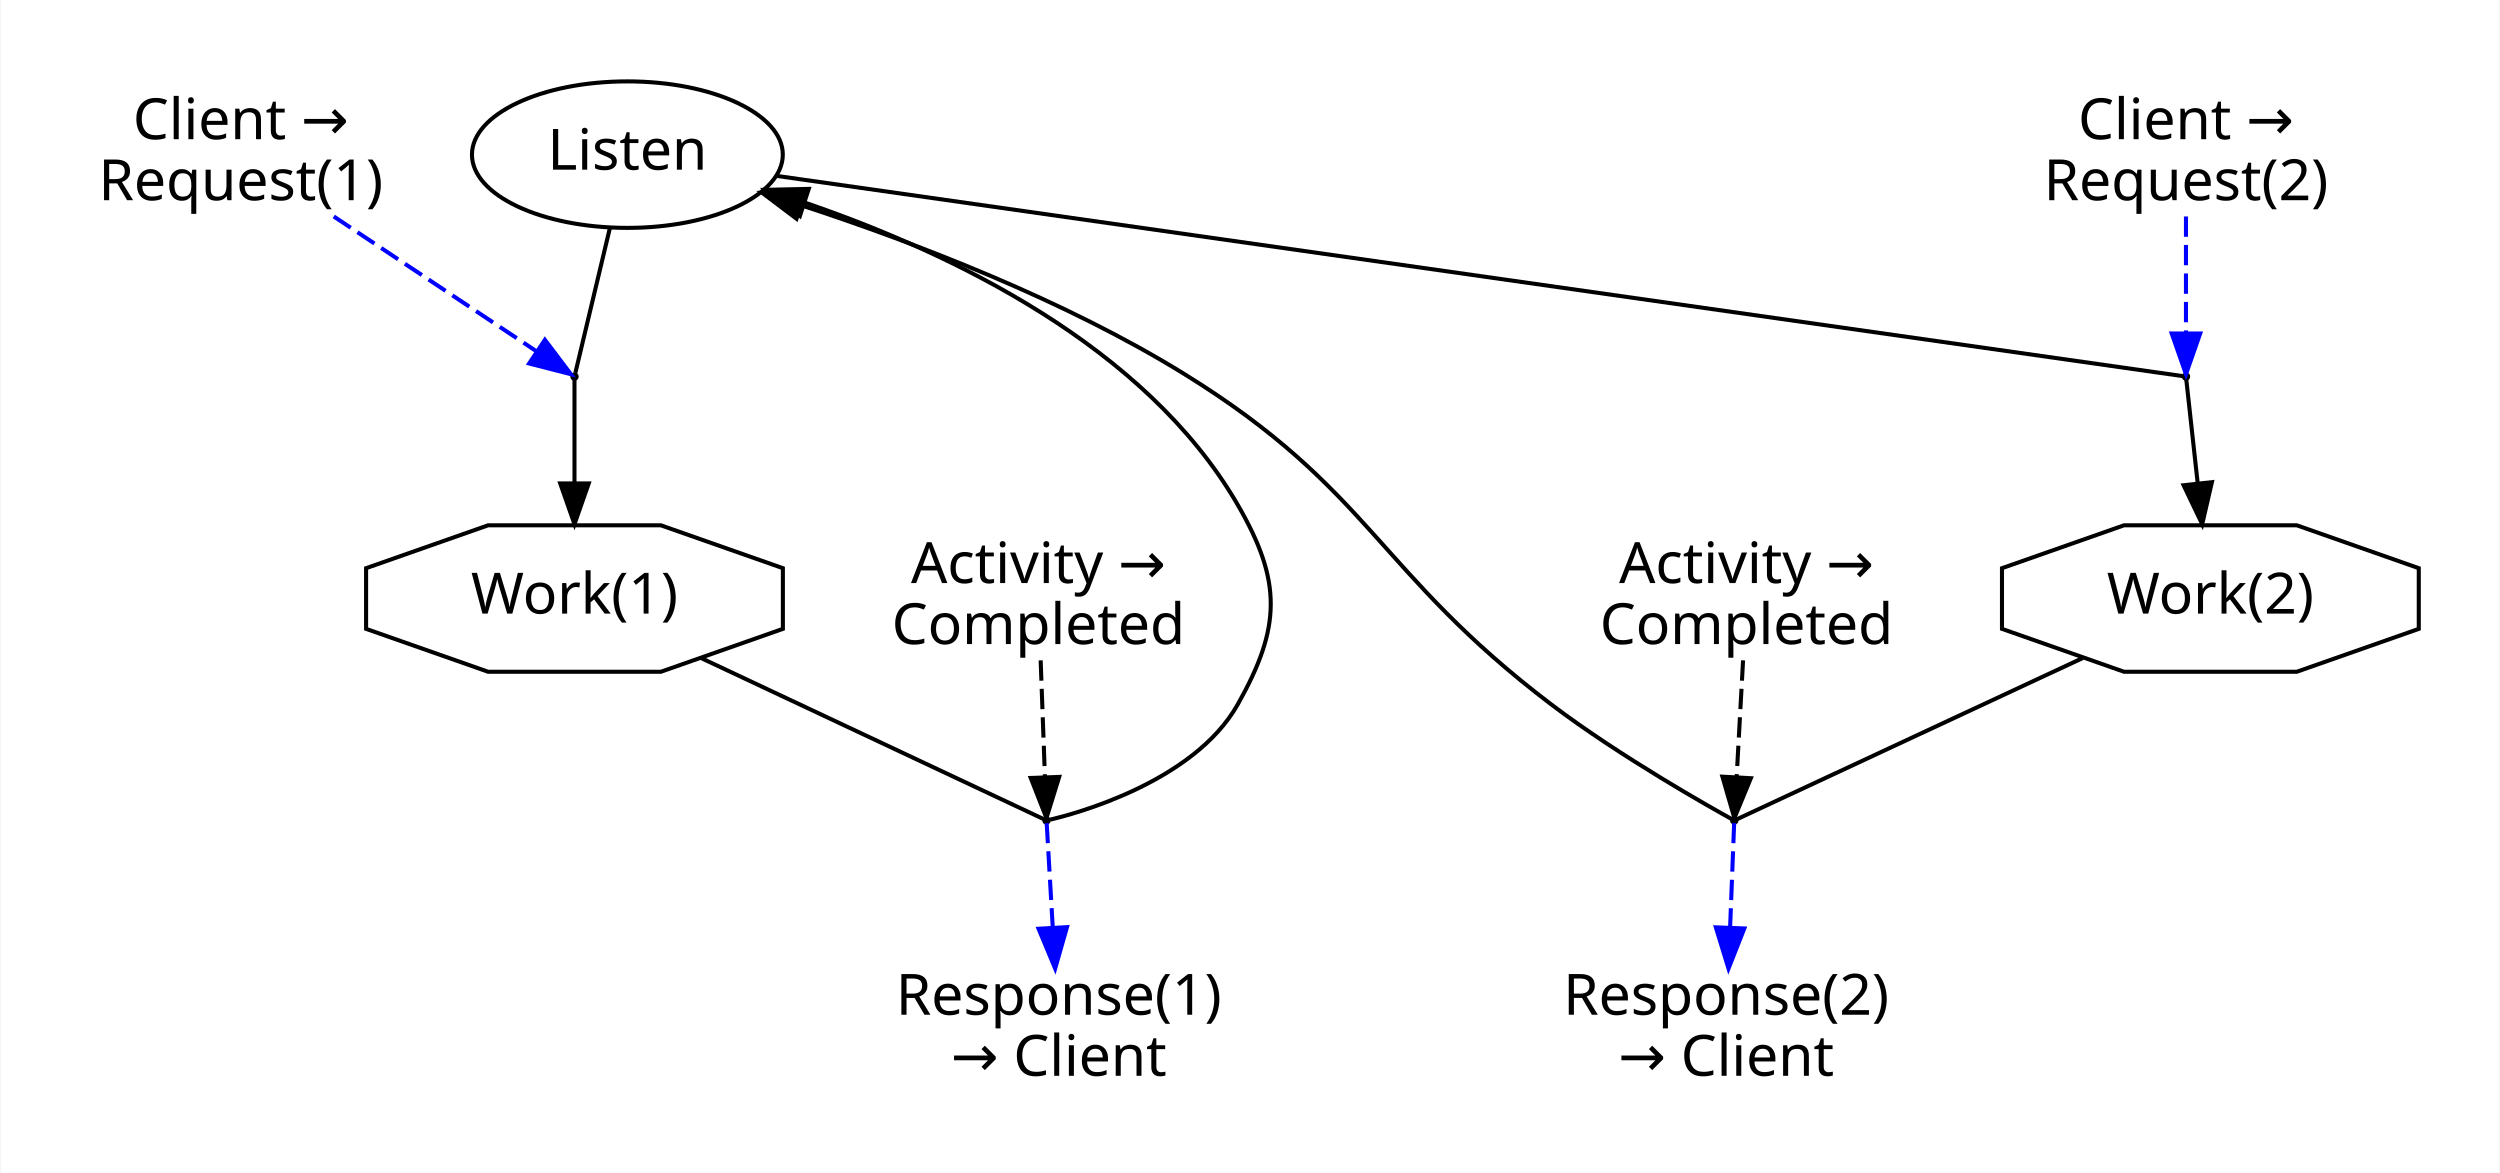
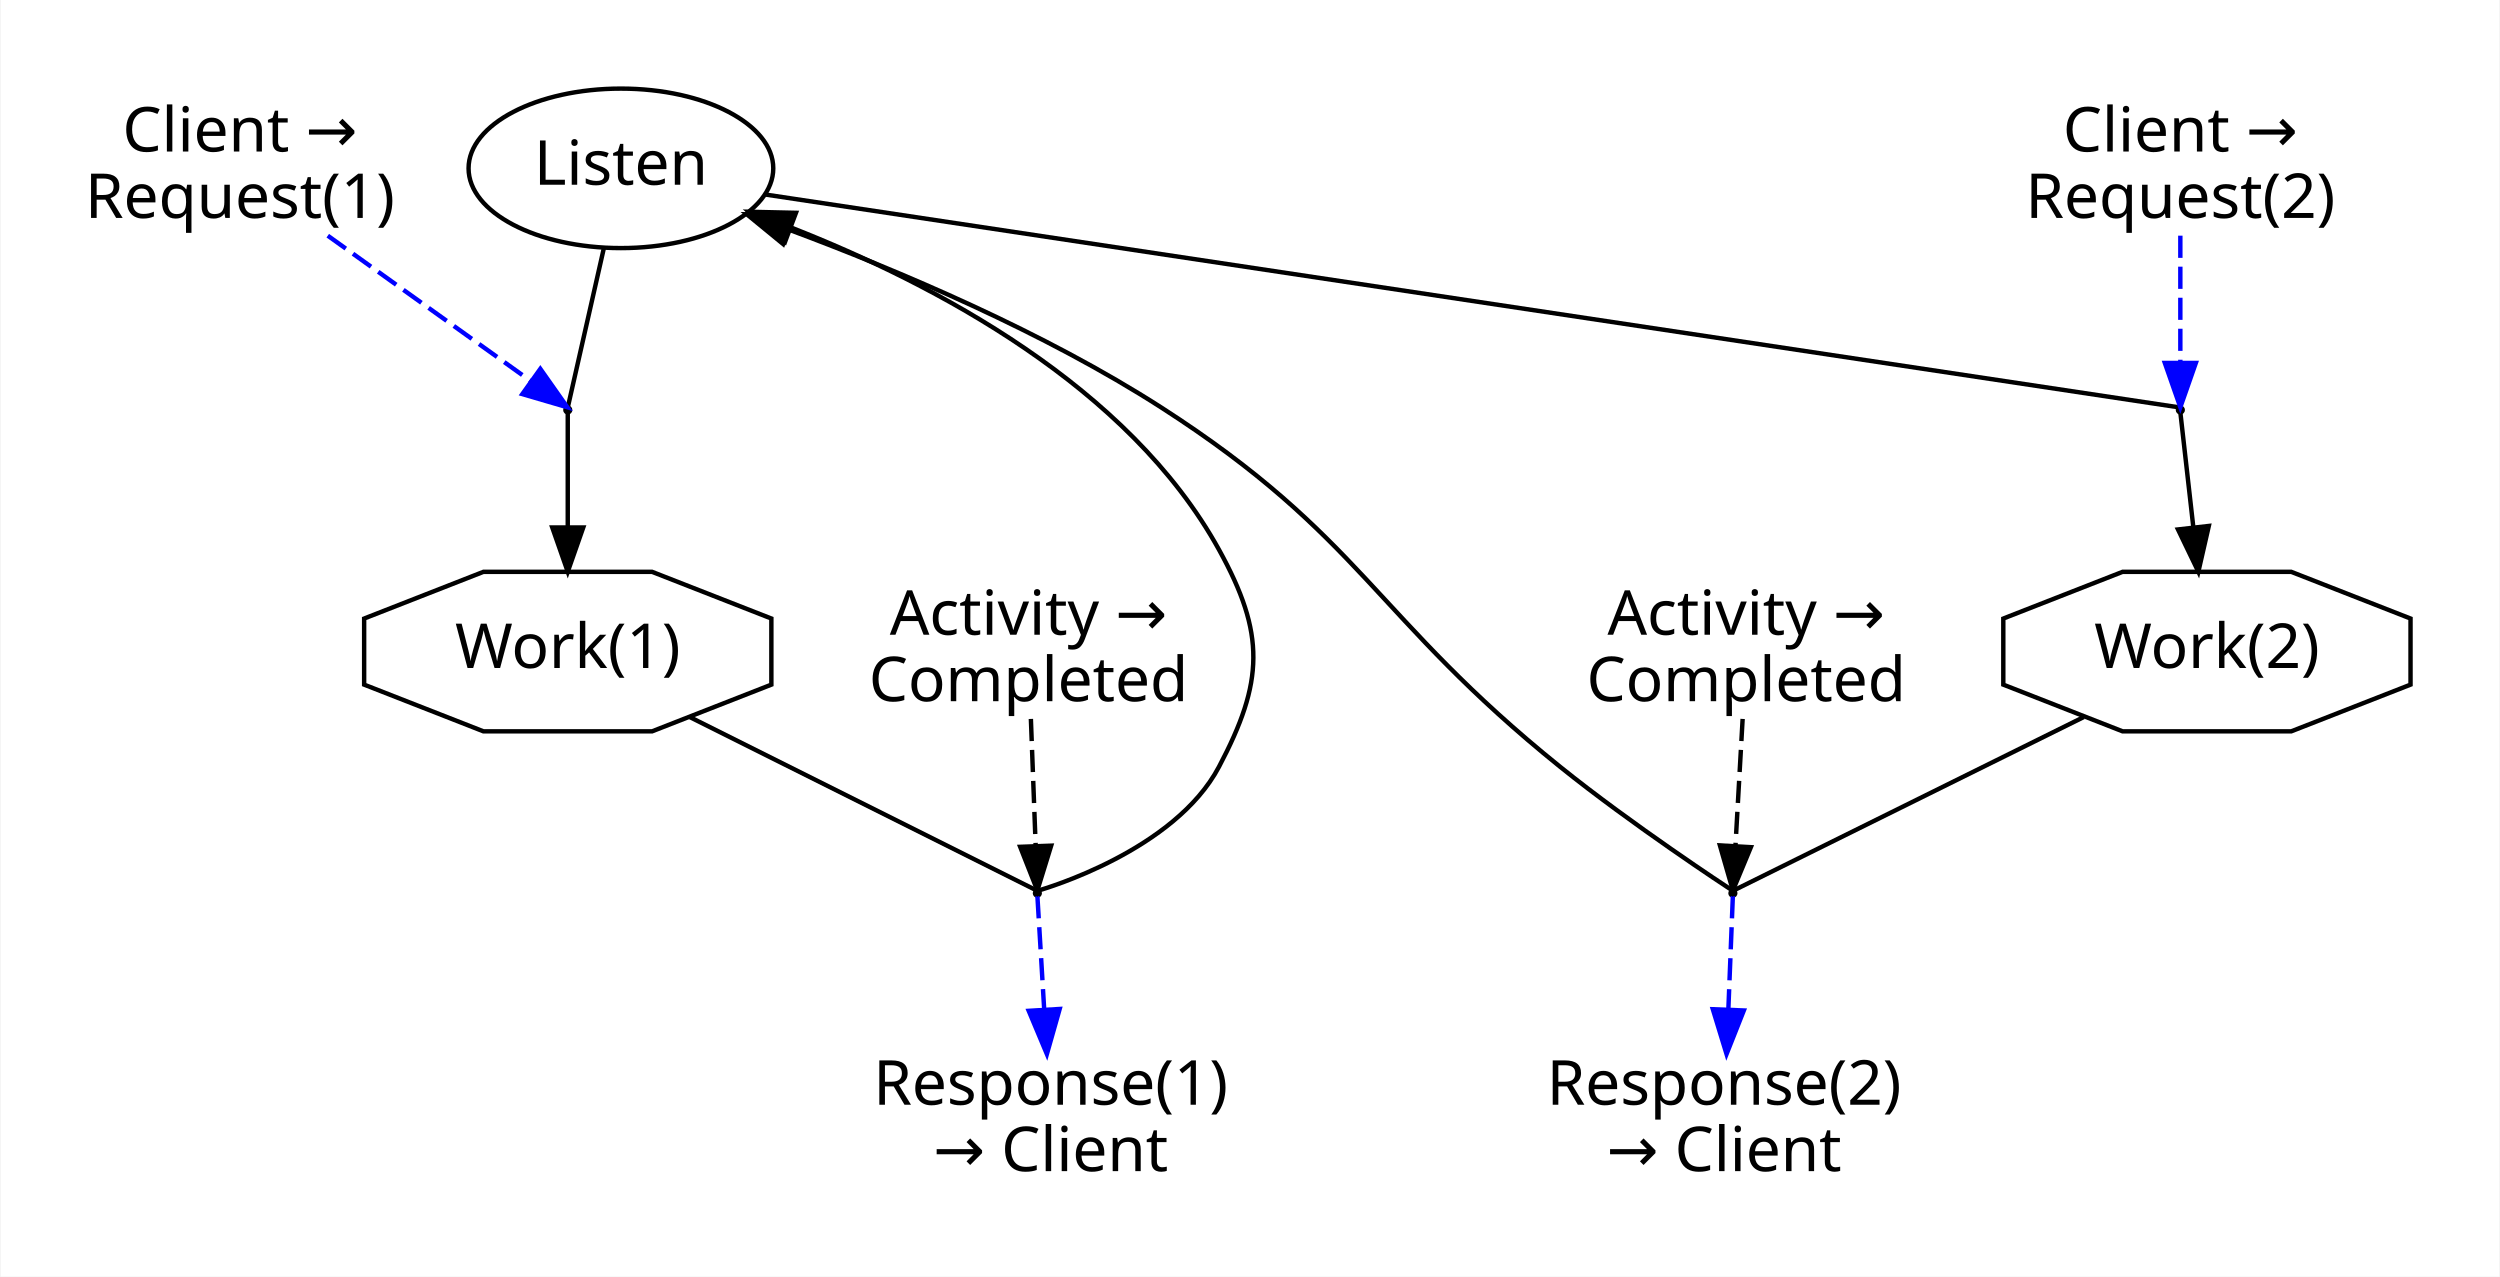
- <svg xmlns="http://www.w3.org/2000/svg" width="614pt" height="288pt" viewBox="0.00 0.00 614.00 288.16">
+ <svg xmlns="http://www.w3.org/2000/svg" width="564pt" height="288pt" viewBox="0.00 0.00 564.00 288.16">
  <g id="graph0" class="graph" transform="scale(1 1) rotate(0) translate(4 284.16)">
-     <polygon fill="#ffffff" stroke="transparent" points="-4,4 -4,-284.16 610,-284.16 610,4 -4,4" />
+     <polygon fill="white" stroke="transparent" points="-4,4 -4,-284.16 560,-284.16 560,4 -4,4" />
    <g id="clust1" class="cluster">
-       <polygon fill="none" stroke="#ffffff" points="8,-111.08 8,-272.16 196,-272.16 196,-111.08 8,-111.08" />
+       <polygon fill="none" stroke="white" points="8,-111.08 8,-272.16 178,-272.16 178,-111.08 8,-111.08" />
    </g>
    <g id="clust2" class="cluster">
-       <polygon fill="none" stroke="#ffffff" points="480,-111.08 480,-269.16 598,-269.16 598,-111.08 480,-111.08" />
+       <polygon fill="none" stroke="white" points="440,-111.08 440,-269.16 548,-269.16 548,-111.08 440,-111.08" />
    </g>
    <g id="clust3" class="cluster">
-       <polygon fill="none" stroke="#ffffff" points="204,-8 204,-160.08 308,-160.08 308,-8 204,-8" />
+       <polygon fill="none" stroke="white" points="186,-8 186,-160.08 280,-160.08 280,-8 186,-8" />
    </g>
    <g id="clust4" class="cluster">
-       <polygon fill="none" stroke="#ffffff" points="368,-8 368,-160.08 472,-160.08 472,-8 368,-8" />
+       <polygon fill="none" stroke="white" points="338,-8 338,-160.08 432,-160.08 432,-8 338,-8" />
    </g>
    <g id="node1" class="node">
-       <ellipse fill="none" stroke="#000000" cx="150" cy="-246.16" rx="38.194" ry="18" />
-       <text text-anchor="middle" x="150" y="-242.46" font-family="sans-serif" font-size="14.00" fill="#000000">Listen</text>
+       <ellipse fill="none" stroke="black" cx="136" cy="-246.16" rx="34.39" ry="18" />
+       <text text-anchor="middle" x="136" y="-242.46" font-family="sans-serif" font-size="14.00">Listen</text>
    </g>
    <g id="node3" class="node">
-       <ellipse fill="#000000" stroke="#000000" cx="137" cy="-191.62" rx=".54" ry=".54" />
+       <ellipse fill="black" stroke="black" cx="124" cy="-191.62" rx="0.54" ry="0.54" />
    </g>
    <g id="edge1" class="edge">
-       <path fill="none" stroke="#000000" d="M145.671,-227.999C142.362,-214.117 138.205,-196.676 137.218,-192.532" />
+       <path fill="none" stroke="black" d="M132.14,-228.1C128.74,-213.09 124.29,-193.43 124.01,-192.22" />
    </g>
    <g id="node6" class="node">
-       <ellipse fill="#000000" stroke="#000000" cx="533" cy="-191.62" rx=".54" ry=".54" />
+       <ellipse fill="black" stroke="black" cx="488" cy="-191.62" rx="0.54" ry="0.54" />
    </g>
    <g id="edge4" class="edge">
-       <path fill="none" stroke="#000000" d="M186.724,-240.93C279.59,-227.706 517.5,-193.827 532.279,-191.723" />
+       <path fill="none" stroke="black" d="M168.8,-240.22C254.82,-227.27 480.79,-193.25 487.83,-192.19" />
    </g>
    <g id="node2" class="node">
-       <polygon fill="none" stroke="#000000" points="188.21,-129.624 188.21,-144.536 158.212,-155.08 115.788,-155.08 85.79,-144.536 85.79,-129.624 115.788,-119.08 158.212,-119.08 188.21,-129.624" />
-       <text text-anchor="middle" x="137" y="-133.38" font-family="sans-serif" font-size="14.00" fill="#000000">Work(1)</text>
+       <polygon fill="none" stroke="black" points="169.96,-129.62 169.96,-144.54 143.04,-155.08 104.96,-155.08 78.04,-144.54 78.04,-129.62 104.96,-119.08 143.04,-119.08 169.96,-129.62" />
+       <text text-anchor="middle" x="124" y="-133.38" font-family="sans-serif" font-size="14.00">Work(1)</text>
    </g>
    <g id="node8" class="node">
-       <ellipse fill="#000000" stroke="#000000" cx="253" cy="-82.54" rx=".54" ry=".54" />
+       <ellipse fill="black" stroke="black" cx="230" cy="-82.54" rx="0.54" ry="0.54" />
    </g>
    <g id="edge7" class="edge">
-       <path fill="none" stroke="#000000" d="M168.086,-122.464C200.299,-107.319 246.744,-85.481 252.424,-82.811" />
+       <path fill="none" stroke="black" d="M151.57,-122.29C182,-107.08 227.08,-84.54 229.86,-83.15" />
    </g>
    <g id="edge2" class="edge">
-       <path fill="none" stroke="#000000" d="M137,-191.007C137,-188.292 137,-176.962 137,-165.384" />
-       <polygon fill="#000000" stroke="#000000" points="140.5,-165.355 137,-155.355 133.5,-165.355 140.5,-165.355" />
+       <path fill="none" stroke="black" d="M124,-190.93C124,-189.45 124,-177.4 124,-165.18" />
+       <polygon fill="black" stroke="black" points="127.5,-165.1 124,-155.1 120.5,-165.1 127.5,-165.1" />
    </g>
    <g id="node4" class="node">
-       <text text-anchor="middle" x="55" y="-249.96" font-family="sans-serif" font-size="14.00" fill="#000000">Client →</text>
-       <text text-anchor="middle" x="55" y="-234.96" font-family="sans-serif" font-size="14.00" fill="#000000">Request(1)</text>
+       <text text-anchor="middle" x="50" y="-249.96" font-family="sans-serif" font-size="14.00">Client →</text>
+       <text text-anchor="middle" x="50" y="-234.96" font-family="sans-serif" font-size="14.00">Request(1)</text>
    </g>
    <g id="edge3" class="edge">
-       <path fill="none" stroke="#0000ff" stroke-dasharray="5,2" d="M77.842,-230.968C94.333,-219.999 115.736,-205.763 127.755,-197.769" />
-       <polygon fill="#0000ff" stroke="#0000ff" points="129.729,-200.659 136.117,-192.207 125.853,-194.831 129.729,-200.659" />
+       <path fill="none" stroke="Blue" stroke-dasharray="5,2" d="M69.83,-230.96C84.76,-220.26 104.48,-206.14 115.54,-198.22" />
+       <polygon fill="Blue" stroke="Blue" points="117.81,-200.9 123.91,-192.23 113.74,-195.2 117.81,-200.9" />
    </g>
    <g id="node5" class="node">
-       <polygon fill="none" stroke="#000000" points="590.21,-129.624 590.21,-144.536 560.212,-155.08 517.788,-155.08 487.79,-144.536 487.79,-129.624 517.788,-119.08 560.212,-119.08 590.21,-129.624" />
-       <text text-anchor="middle" x="539" y="-133.38" font-family="sans-serif" font-size="14.00" fill="#000000">Work(2)</text>
+       <polygon fill="none" stroke="black" points="539.96,-129.62 539.96,-144.54 513.04,-155.08 474.96,-155.08 448.04,-144.54 448.04,-129.62 474.96,-119.08 513.04,-119.08 539.96,-129.62" />
+       <text text-anchor="middle" x="494" y="-133.38" font-family="sans-serif" font-size="14.00">Work(2)</text>
    </g>
    <g id="node11" class="node">
-       <ellipse fill="#000000" stroke="#000000" cx="422" cy="-82.54" rx=".54" ry=".54" />
+       <ellipse fill="black" stroke="black" cx="387" cy="-82.54" rx="0.54" ry="0.54" />
    </g>
    <g id="edge11" class="edge">
-       <path fill="none" stroke="#000000" d="M507.646,-122.464C475.155,-107.319 428.31,-85.481 422.581,-82.811" />
+       <path fill="none" stroke="black" d="M466.17,-122.29C435.45,-107.08 389.95,-84.54 387.14,-83.15" />
    </g>
    <g id="edge5" class="edge">
-       <path fill="none" stroke="#000000" d="M533.067,-191.007C533.366,-188.292 534.612,-176.962 535.886,-165.384" />
-       <polygon fill="#000000" stroke="#000000" points="539.375,-165.678 536.99,-155.355 532.417,-164.912 539.375,-165.678" />
+       <path fill="none" stroke="black" d="M488.02,-190.93C488.18,-189.45 489.55,-177.4 490.93,-165.18" />
+       <polygon fill="black" stroke="black" points="494.43,-165.44 492.07,-155.1 487.47,-164.65 494.43,-165.44" />
    </g>
    <g id="node7" class="node">
-       <text text-anchor="middle" x="533" y="-249.96" font-family="sans-serif" font-size="14.00" fill="#000000">Client →</text>
-       <text text-anchor="middle" x="533" y="-234.96" font-family="sans-serif" font-size="14.00" fill="#000000">Request(2)</text>
+       <text text-anchor="middle" x="488" y="-249.96" font-family="sans-serif" font-size="14.00">Client →</text>
+       <text text-anchor="middle" x="488" y="-234.96" font-family="sans-serif" font-size="14.00">Request(2)</text>
    </g>
    <g id="edge6" class="edge">
-       <path fill="none" stroke="#0000ff" stroke-dasharray="5,2" d="M533,-230.968C533,-221.827 533,-210.418 533,-202.242" />
-       <polygon fill="#0000ff" stroke="#0000ff" points="536.5,-202.207 533,-192.207 529.5,-202.207 536.5,-202.207" />
+       <path fill="none" stroke="Blue" stroke-dasharray="5,2" d="M488,-230.96C488,-221.93 488,-210.45 488,-202.33" />
+       <polygon fill="Blue" stroke="Blue" points="491.5,-202.23 488,-192.23 484.5,-202.23 491.5,-202.23" />
    </g>
    <g id="edge8" class="edge">
-       <path fill="none" stroke="#000000" d="M253.875,-82.737C259.363,-84.021 289.139,-91.778 300,-111.08 310.68,-130.059 310.914,-141.234 300,-160.08 277.307,-199.267 229.289,-222.158 193.663,-234.353" />
-       <polygon fill="#000000" stroke="#000000" points="192.396,-231.085 183.975,-237.514 194.567,-237.74 192.396,-231.085" />
+       <path fill="none" stroke="black" d="M230.09,-83.1C231.9,-83.62 261.02,-92.18 271,-111.08 281.17,-130.34 281.52,-141.01 271,-160.08 250.62,-197.01 206.73,-220.11 174.51,-232.76" />
+       <polygon fill="black" stroke="black" points="173.05,-229.57 164.92,-236.36 175.51,-236.12 173.05,-229.57" />
    </g>
    <g id="node10" class="node">
-       <text text-anchor="middle" x="256" y="-34.8" font-family="sans-serif" font-size="14.00" fill="#000000">Response(1)</text>
-       <text text-anchor="middle" x="256" y="-19.8" font-family="sans-serif" font-size="14.00" fill="#000000">→ Client</text>
+       <text text-anchor="middle" x="233" y="-34.8" font-family="sans-serif" font-size="14.00">Response(1)</text>
+       <text text-anchor="middle" x="233" y="-19.8" font-family="sans-serif" font-size="14.00">→ Client</text>
    </g>
    <g id="edge10" class="edge">
-       <path fill="none" stroke="#0000ff" stroke-dasharray="5,2" d="M253.034,-81.961C253.189,-79.285 253.86,-67.76 254.525,-56.345" />
-       <polygon fill="#0000ff" stroke="#0000ff" points="258.031,-56.337 255.118,-46.15 251.043,-55.93 258.031,-56.337" />
+       <path fill="none" stroke="Blue" stroke-dasharray="5,2" d="M230.01,-81.86C230.1,-80.41 230.82,-68.3 231.54,-56.38" />
+       <polygon fill="Blue" stroke="Blue" points="235.04,-56.41 232.15,-46.22 228.05,-55.99 235.04,-56.41" />
    </g>
    <g id="node9" class="node">
-       <text text-anchor="middle" x="251" y="-140.88" font-family="sans-serif" font-size="14.00" fill="#000000">Activity →</text>
-       <text text-anchor="middle" x="251" y="-125.88" font-family="sans-serif" font-size="14.00" fill="#000000">Completed</text>
+       <text text-anchor="middle" x="228" y="-140.88" font-family="sans-serif" font-size="14.00">Activity →</text>
+       <text text-anchor="middle" x="228" y="-125.88" font-family="sans-serif" font-size="14.00">Completed</text>
    </g>
    <g id="edge9" class="edge">
-       <path fill="none" stroke="#000000" stroke-dasharray="5,2" d="M251.557,-121.888C251.892,-112.747 252.311,-101.338 252.611,-93.162" />
-       <polygon fill="#000000" stroke="#000000" points="256.11,-93.249 252.978,-83.127 249.114,-92.992 256.11,-93.249" />
+       <path fill="none" stroke="Black" stroke-dasharray="5,2" d="M228.54,-121.88C228.88,-112.85 229.31,-101.37 229.62,-93.25" />
+       <polygon fill="Black" stroke="Black" points="233.12,-93.27 230,-83.15 226.12,-93.01 233.12,-93.27" />
    </g>
    <g id="edge12" class="edge">
-       <path fill="none" stroke="#000000" d="M421.338,-82.903C417.163,-85.207 394.096,-98.104 377,-111.08 334.116,-143.63 332.775,-163.819 287,-192.16 257.574,-210.379 220.959,-224.43 192.987,-233.626" />
-       <polygon fill="#000000" stroke="#000000" points="191.557,-230.409 183.102,-236.793 193.693,-237.075 191.557,-230.409" />
+       <path fill="none" stroke="black" d="M386.94,-83.12C385.61,-83.99 364.1,-98.11 348,-111.08 306.07,-144.85 303.28,-163.04 258,-192.16 231.59,-209.14 198.83,-223.04 173.9,-232.33" />
+       <polygon fill="black" stroke="black" points="172.62,-229.07 164.42,-235.79 175.02,-235.65 172.62,-229.07" />
    </g>
    <g id="node13" class="node">
-       <text text-anchor="middle" x="420" y="-34.8" font-family="sans-serif" font-size="14.00" fill="#000000">Response(2)</text>
-       <text text-anchor="middle" x="420" y="-19.8" font-family="sans-serif" font-size="14.00" fill="#000000">→ Client</text>
+       <text text-anchor="middle" x="385" y="-34.8" font-family="sans-serif" font-size="14.00">Response(2)</text>
+       <text text-anchor="middle" x="385" y="-19.8" font-family="sans-serif" font-size="14.00">→ Client</text>
    </g>
    <g id="edge14" class="edge">
-       <path fill="none" stroke="#0000ff" stroke-dasharray="5,2" d="M421.978,-81.961C421.874,-79.285 421.426,-67.76 420.983,-56.345" />
-       <polygon fill="#0000ff" stroke="#0000ff" points="424.473,-56.007 420.588,-46.15 417.478,-56.278 424.473,-56.007" />
+       <path fill="none" stroke="Blue" stroke-dasharray="5,2" d="M386.99,-81.86C386.94,-80.41 386.45,-68.3 385.98,-56.38" />
+       <polygon fill="Blue" stroke="Blue" points="389.47,-56.07 385.57,-46.22 382.47,-56.35 389.47,-56.07" />
    </g>
    <g id="node12" class="node">
-       <text text-anchor="middle" x="425" y="-140.88" font-family="sans-serif" font-size="14.00" fill="#000000">Activity →</text>
-       <text text-anchor="middle" x="425" y="-125.88" font-family="sans-serif" font-size="14.00" fill="#000000">Completed</text>
+       <text text-anchor="middle" x="390" y="-140.88" font-family="sans-serif" font-size="14.00">Activity →</text>
+       <text text-anchor="middle" x="390" y="-125.88" font-family="sans-serif" font-size="14.00">Completed</text>
    </g>
    <g id="edge13" class="edge">
-       <path fill="none" stroke="#000000" stroke-dasharray="5,2" d="M424.164,-121.888C423.661,-112.747 423.034,-101.338 422.584,-93.162" />
-       <polygon fill="#000000" stroke="#000000" points="426.076,-92.92 422.032,-83.127 419.087,-93.304 426.076,-92.92" />
+       <path fill="none" stroke="Black" stroke-dasharray="5,2" d="M389.2,-121.88C388.68,-112.85 388.04,-101.37 387.58,-93.25" />
+       <polygon fill="Black" stroke="Black" points="391.06,-92.93 387,-83.15 384.07,-93.33 391.06,-92.93" />
    </g>
  </g>
</svg>
